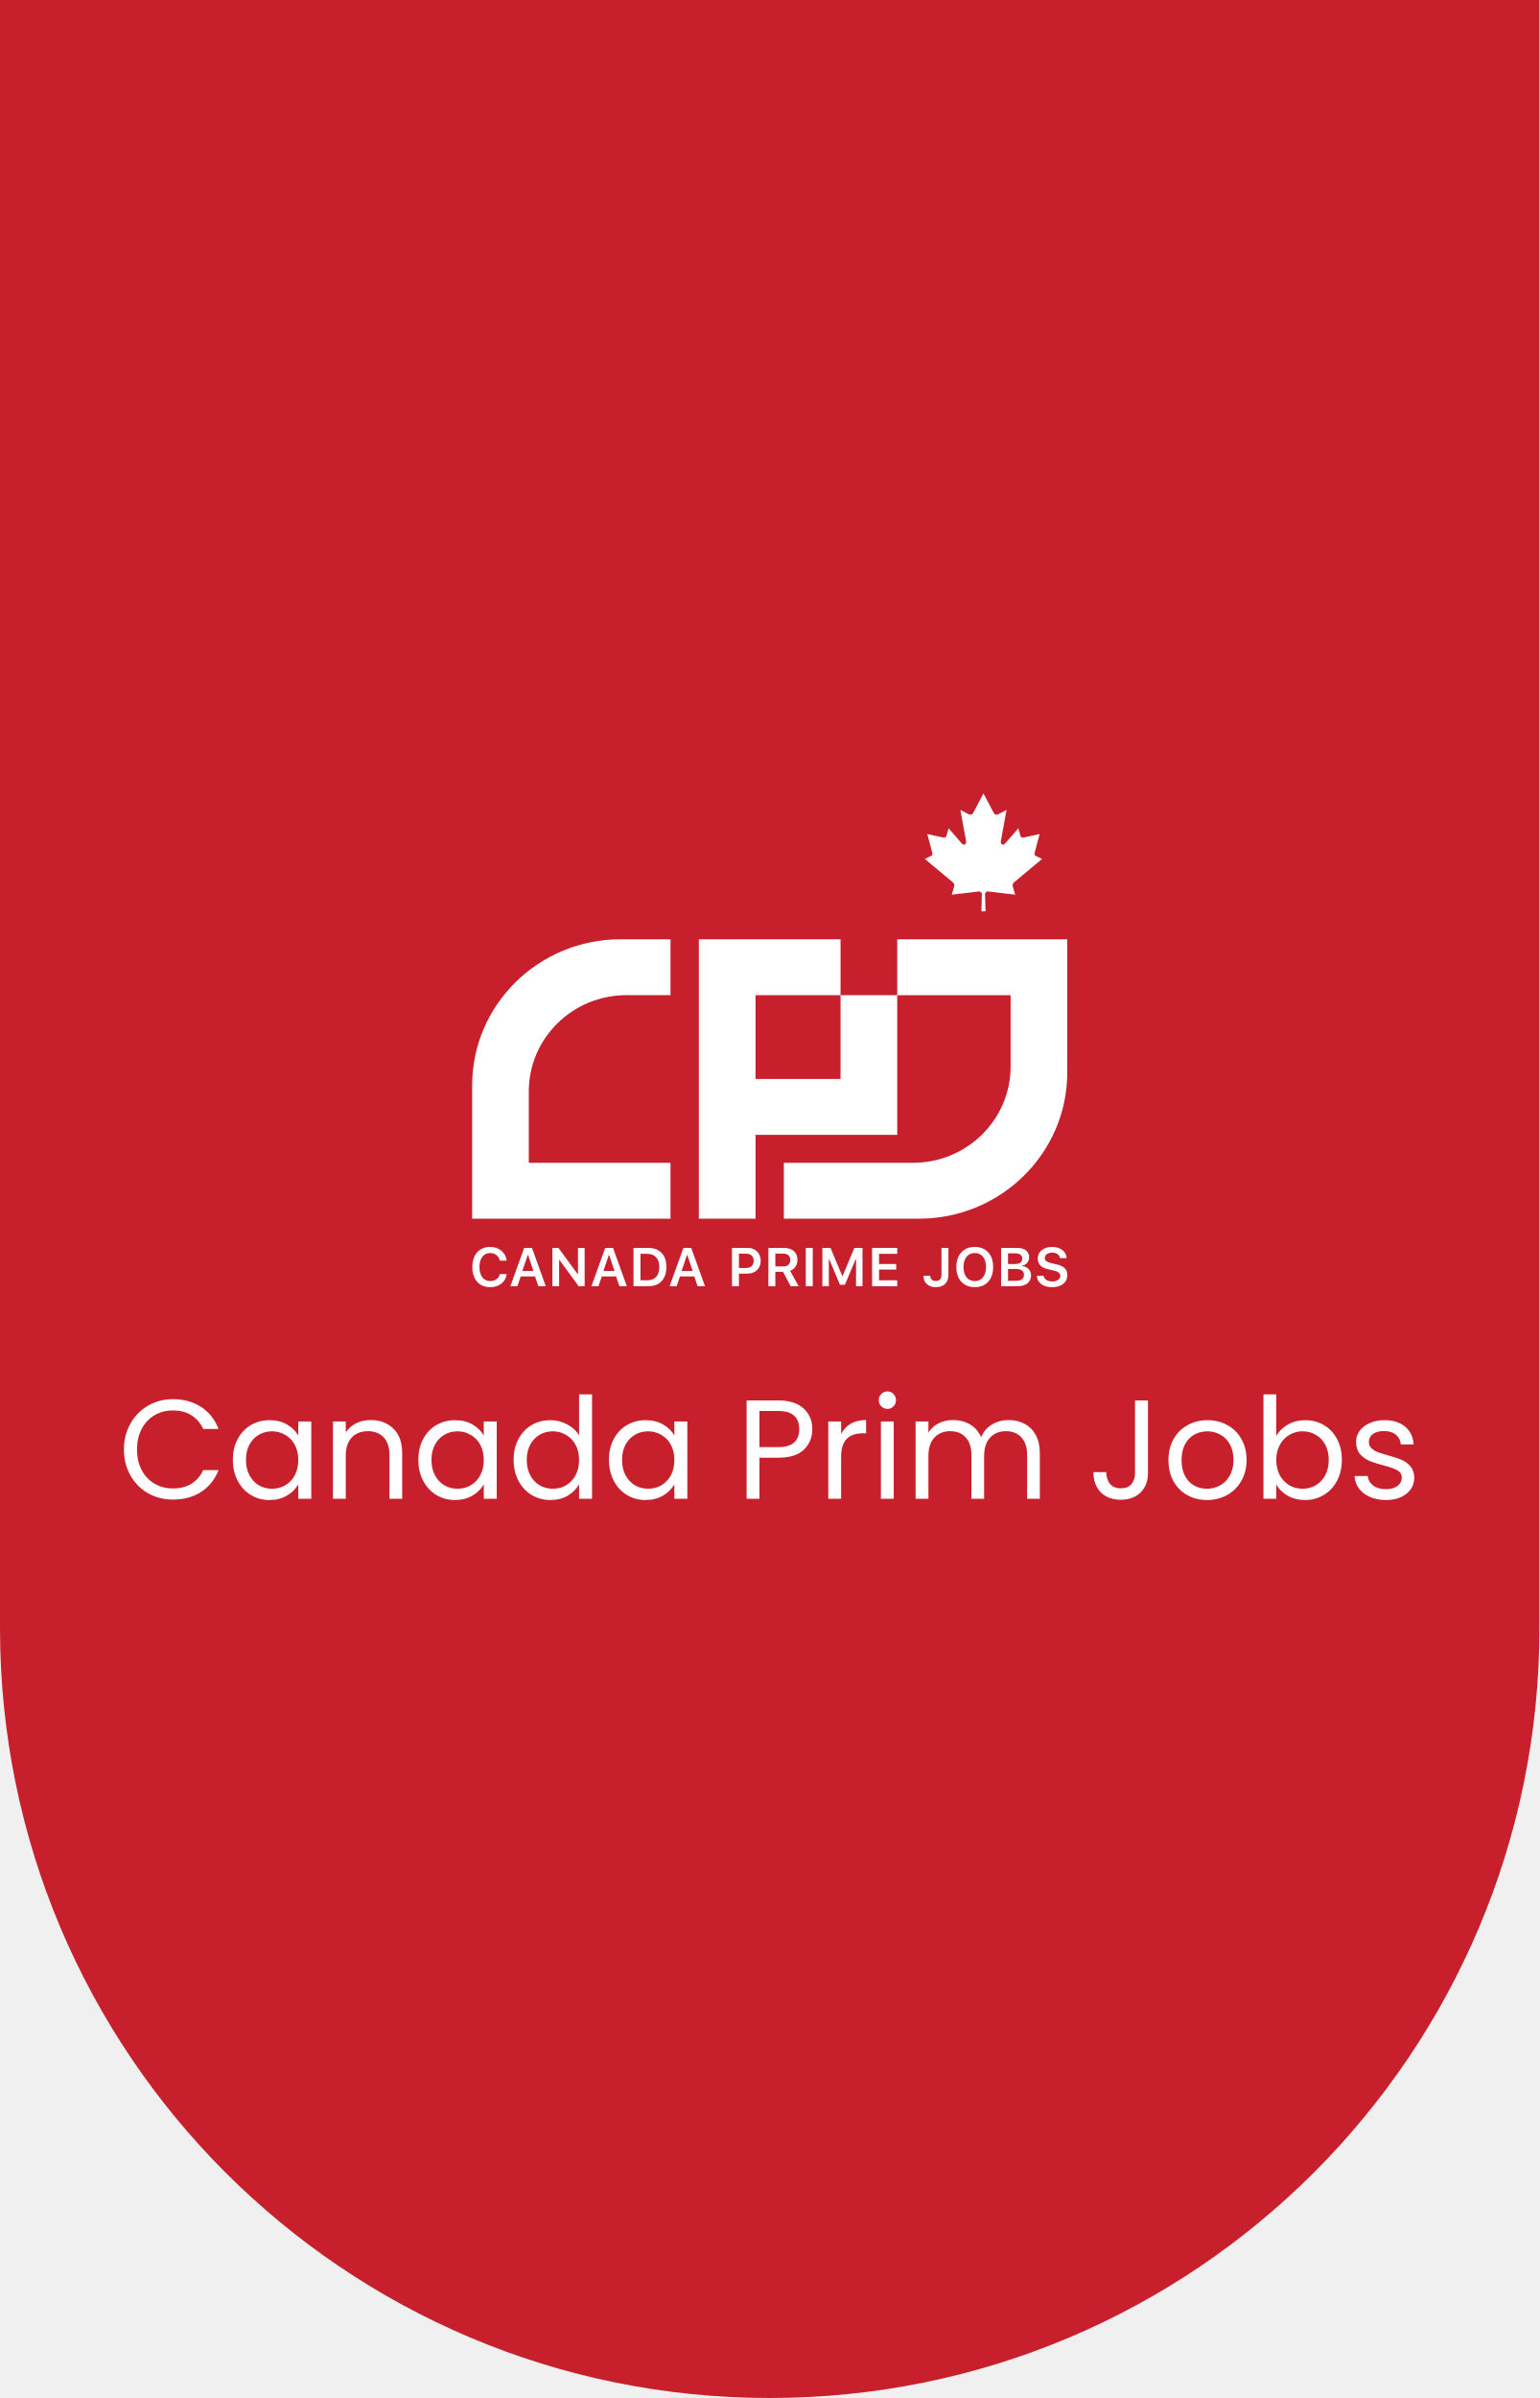
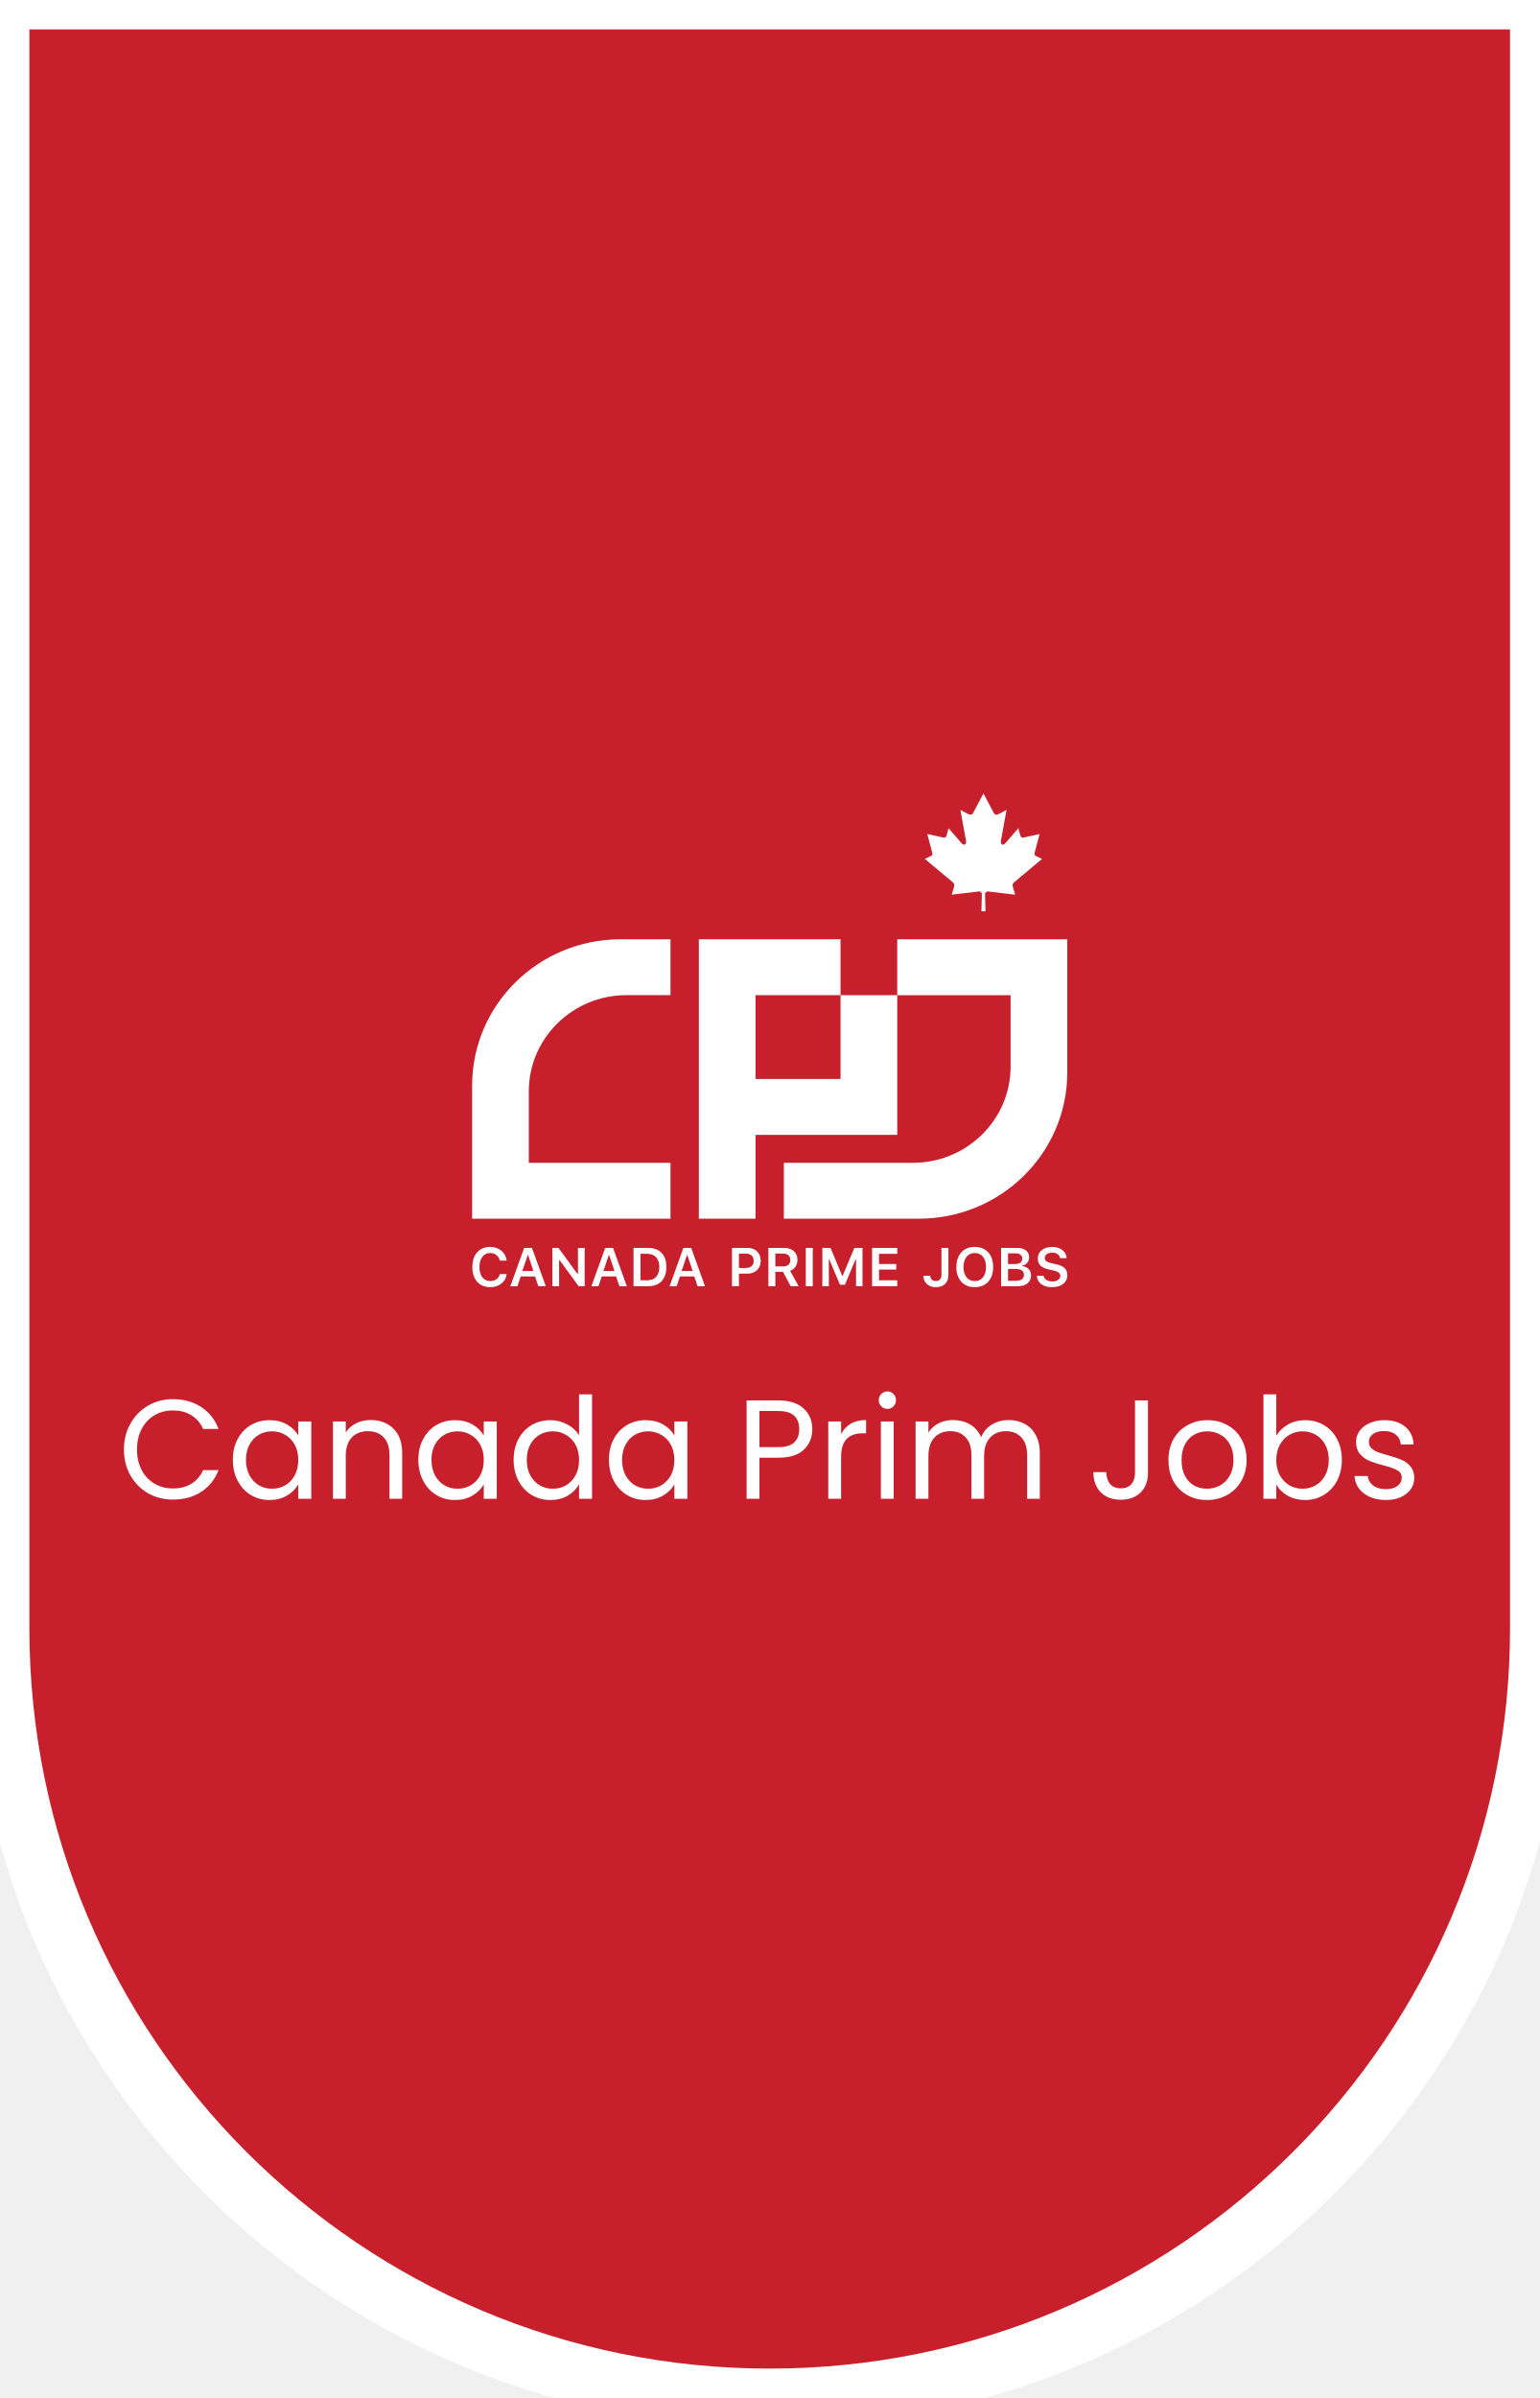
<svg xmlns="http://www.w3.org/2000/svg" width="131" height="204" viewBox="0 0 131 204" fill="none">
-   <path d="M0 0H131V138.5C131 174.675 101.675 204 65.5 204C29.325 204 0 174.675 0 138.5V0Z" fill="#C71F2C" />
+   <path d="M0 0H131V138.5C131 174.675 101.675 204 65.5 204C29.325 204 0 174.675 0 138.5V0Z" fill="#C71F2C" stroke="white" stroke-width="5" />
  <g clip-path="url(#clip0_2563_113853)">
    <path d="M84.006 75.828C84.829 75.925 85.567 76.013 86.389 76.111L86.18 75.404C86.145 75.281 86.193 75.144 86.288 75.067L88.678 73.069L88.182 72.83C87.966 72.748 88.026 72.623 88.105 72.32L88.469 70.953L87.082 71.255C86.947 71.276 86.856 71.187 86.835 71.103L86.656 70.462L85.558 71.726C85.402 71.929 85.087 71.929 85.185 71.461L85.655 68.896L85.026 69.231C84.848 69.332 84.673 69.35 84.573 69.168L83.69 67.5L82.806 69.168C82.707 69.35 82.531 69.332 82.354 69.231L81.725 68.896L82.194 71.461C82.292 71.929 81.977 71.929 81.82 71.726L80.722 70.462L80.543 71.103C80.522 71.188 80.433 71.276 80.298 71.255L78.909 70.953L79.274 72.32C79.351 72.623 79.414 72.748 79.196 72.83L78.7 73.069L81.091 75.067C81.186 75.144 81.234 75.28 81.2 75.404L80.99 76.111C81.813 76.013 82.55 75.925 83.374 75.828L83.555 75.983L83.518 77.528H83.862L83.824 75.983L84.007 75.828H84.006Z" fill="white" />
    <path d="M45 98.92V92.849C45 88.326 48.72 84.659 53.31 84.659H57.058V79.906H52.808C45.832 79.906 40.177 85.479 40.177 92.354V103.673H57.058V98.919H45V98.92Z" fill="white" />
    <path d="M59.47 79.906V103.674H64.293V96.544H76.352V95.428V91.79V84.66H71.528V91.79H64.293V84.66H71.528V79.906H59.47Z" fill="white" />
    <path d="M76.352 84.66V79.906H90.822V91.226C90.822 98.101 85.167 103.674 78.191 103.674H66.704V98.921H77.689C82.278 98.921 85.999 95.255 85.999 90.732V84.66H76.352Z" fill="white" />
    <path d="M41.716 109.5C41.247 109.5 40.876 109.346 40.604 109.04C40.332 108.734 40.196 108.316 40.196 107.79C40.196 107.264 40.332 106.842 40.604 106.536C40.875 106.231 41.245 106.078 41.714 106.078C42.09 106.078 42.408 106.187 42.67 106.405C42.931 106.623 43.079 106.901 43.114 107.242H42.532C42.491 107.046 42.396 106.89 42.248 106.773C42.1 106.656 41.922 106.598 41.714 106.598C41.433 106.598 41.211 106.704 41.047 106.918C40.883 107.131 40.801 107.421 40.801 107.789C40.801 108.156 40.883 108.447 41.047 108.66C41.21 108.874 41.433 108.981 41.716 108.981C41.926 108.981 42.104 108.927 42.252 108.819C42.401 108.711 42.495 108.567 42.535 108.384H43.117C43.077 108.718 42.929 108.987 42.672 109.193C42.415 109.397 42.097 109.5 41.716 109.5Z" fill="white" />
    <path d="M44.905 106.781L44.451 108.125H45.393L44.944 106.781H44.905ZM45.81 109.419L45.53 108.586H44.313L44.029 109.419H43.431L44.604 106.16H45.268L46.444 109.419H45.809H45.81Z" fill="white" />
    <path d="M47.58 109.419H47.009V106.16H47.523L49.145 108.376H49.184V106.16H49.752V109.419H49.241L47.618 107.201H47.58V109.419Z" fill="white" />
    <path d="M51.803 106.781L51.35 108.125H52.291L51.842 106.781H51.803ZM52.708 109.419L52.429 108.586H51.211L50.927 109.419H50.329L51.502 106.16H52.166L53.342 109.419H52.708H52.708Z" fill="white" />
    <path d="M54.502 106.664V108.916H55.073C55.404 108.916 55.657 108.818 55.837 108.622C56.015 108.427 56.105 108.148 56.105 107.784C56.105 107.421 56.014 107.153 55.834 106.958C55.653 106.762 55.4 106.664 55.074 106.664H54.503H54.502ZM53.911 106.16H55.151C55.643 106.16 56.026 106.301 56.298 106.584C56.571 106.866 56.707 107.263 56.707 107.775C56.707 108.288 56.572 108.703 56.3 108.989C56.029 109.276 55.646 109.42 55.151 109.42H53.911V106.161V106.16Z" fill="white" />
    <path d="M58.456 106.781L58.002 108.125H58.944L58.494 106.781H58.456ZM59.361 109.419L59.081 108.586H57.864L57.58 109.419H56.981L58.155 106.16H58.819L59.994 109.419H59.36H59.361Z" fill="white" />
    <path d="M62.881 106.648V107.868H63.466C63.678 107.868 63.843 107.816 63.959 107.71C64.076 107.605 64.135 107.456 64.135 107.263C64.135 107.071 64.077 106.913 63.962 106.807C63.846 106.702 63.681 106.649 63.468 106.649H62.881V106.648ZM62.29 106.16H63.624C63.953 106.16 64.221 106.262 64.427 106.465C64.632 106.668 64.735 106.934 64.735 107.262C64.735 107.591 64.63 107.847 64.418 108.049C64.206 108.25 63.933 108.351 63.599 108.351H62.881V109.42H62.29V106.161V106.16Z" fill="white" />
    <path d="M65.979 106.643V107.734H66.662C66.85 107.734 66.995 107.687 67.098 107.592C67.201 107.497 67.253 107.363 67.253 107.19C67.253 107.017 67.199 106.886 67.091 106.789C66.984 106.692 66.836 106.644 66.648 106.644H65.979V106.643ZM65.979 108.197V109.419H65.388V106.16H66.73C67.078 106.16 67.353 106.252 67.556 106.434C67.759 106.617 67.86 106.865 67.86 107.179C67.86 107.396 67.806 107.587 67.695 107.754C67.585 107.92 67.433 108.038 67.237 108.107L67.959 109.419H67.283L66.634 108.197H65.978H65.979Z" fill="white" />
    <path d="M69.162 106.16H68.571V109.419H69.162V106.16Z" fill="white" />
    <path d="M73.396 109.419H72.846V107.127H72.814L71.9 109.293H71.478L70.564 107.127H70.532V109.419H69.981V106.16H70.674L71.668 108.534H71.709L72.705 106.16H73.396V109.419Z" fill="white" />
    <path d="M76.353 108.916V109.419H74.212V106.16H76.353V106.664H74.803V107.529H76.267V108.003H74.803V108.916H76.353Z" fill="white" />
    <path d="M78.583 108.531H79.16C79.162 108.665 79.206 108.773 79.293 108.854C79.38 108.935 79.494 108.976 79.635 108.976C79.79 108.976 79.91 108.93 79.993 108.84C80.075 108.748 80.117 108.616 80.117 108.441V106.16H80.708V108.446C80.708 108.78 80.613 109.04 80.426 109.224C80.238 109.409 79.976 109.502 79.641 109.502C79.307 109.502 79.068 109.413 78.874 109.237C78.68 109.061 78.583 108.826 78.583 108.533" fill="white" />
    <path d="M82.953 106.596C82.658 106.596 82.424 106.704 82.25 106.919C82.077 107.135 81.99 107.424 81.99 107.788C81.99 108.153 82.076 108.445 82.248 108.66C82.419 108.875 82.654 108.983 82.953 108.983C83.252 108.983 83.479 108.875 83.65 108.659C83.822 108.442 83.908 108.152 83.908 107.788C83.908 107.423 83.822 107.133 83.65 106.918C83.479 106.703 83.246 106.596 82.953 106.596M82.953 106.078C83.432 106.078 83.813 106.232 84.093 106.539C84.373 106.846 84.513 107.262 84.513 107.788C84.513 108.313 84.373 108.73 84.094 109.038C83.814 109.345 83.433 109.5 82.952 109.5C82.471 109.5 82.085 109.346 81.805 109.039C81.524 108.732 81.384 108.315 81.384 107.788C81.384 107.261 81.525 106.846 81.807 106.539C82.089 106.232 82.47 106.078 82.952 106.078" fill="white" />
    <path d="M85.78 108.956H86.467C86.686 108.956 86.852 108.913 86.964 108.827C87.078 108.74 87.134 108.614 87.134 108.449C87.134 108.283 87.075 108.163 86.958 108.078C86.841 107.993 86.67 107.951 86.444 107.951H85.78V108.956ZM85.78 106.623V107.531H86.35C86.56 107.531 86.719 107.492 86.828 107.414C86.938 107.337 86.992 107.224 86.992 107.077C86.992 106.929 86.942 106.822 86.844 106.742C86.744 106.662 86.605 106.622 86.426 106.622H85.78V106.623ZM86.603 109.419H85.189V106.16H86.571C86.884 106.16 87.13 106.233 87.309 106.378C87.488 106.523 87.577 106.722 87.577 106.973C87.577 107.145 87.521 107.298 87.407 107.432C87.294 107.566 87.154 107.646 86.988 107.671V107.712C87.211 107.733 87.392 107.815 87.531 107.959C87.67 108.103 87.739 108.281 87.739 108.493C87.739 108.779 87.638 109.005 87.436 109.171C87.234 109.336 86.956 109.419 86.603 109.419" fill="white" />
    <path d="M88.231 108.534H88.809C88.827 108.68 88.905 108.796 89.041 108.883C89.177 108.97 89.349 109.013 89.558 109.013C89.754 109.013 89.915 108.969 90.041 108.88C90.167 108.792 90.23 108.68 90.23 108.543C90.23 108.425 90.182 108.33 90.086 108.256C89.991 108.182 89.837 108.121 89.624 108.073L89.196 107.976C88.896 107.909 88.674 107.801 88.53 107.651C88.386 107.502 88.314 107.305 88.314 107.063C88.314 106.766 88.426 106.528 88.652 106.348C88.877 106.168 89.174 106.078 89.544 106.078C89.891 106.078 90.178 106.167 90.406 106.345C90.634 106.522 90.755 106.751 90.769 107.031H90.203C90.183 106.888 90.114 106.775 89.994 106.691C89.875 106.606 89.725 106.564 89.543 106.564C89.352 106.564 89.199 106.606 89.084 106.689C88.969 106.773 88.911 106.884 88.911 107.022C88.911 107.133 88.956 107.222 89.046 107.291C89.136 107.359 89.284 107.416 89.488 107.463L89.869 107.55C90.203 107.623 90.446 107.733 90.597 107.879C90.747 108.025 90.823 108.222 90.823 108.471C90.823 108.788 90.706 109.04 90.473 109.224C90.24 109.408 89.924 109.501 89.523 109.501C89.144 109.501 88.839 109.414 88.605 109.239C88.372 109.065 88.248 108.829 88.233 108.534" fill="white" />
  </g>
  <path d="M10.545 123.312C10.545 122.496 10.729 121.764 11.097 121.116C11.465 120.46 11.965 119.948 12.597 119.58C13.237 119.212 13.945 119.028 14.721 119.028C15.633 119.028 16.429 119.248 17.109 119.688C17.789 120.128 18.285 120.752 18.597 121.56H17.289C17.057 121.056 16.721 120.668 16.281 120.396C15.849 120.124 15.329 119.988 14.721 119.988C14.137 119.988 13.613 120.124 13.149 120.396C12.685 120.668 12.321 121.056 12.057 121.56C11.793 122.056 11.661 122.64 11.661 123.312C11.661 123.976 11.793 124.56 12.057 125.064C12.321 125.56 12.685 125.944 13.149 126.216C13.613 126.488 14.137 126.624 14.721 126.624C15.329 126.624 15.849 126.492 16.281 126.228C16.721 125.956 17.057 125.568 17.289 125.064H18.597C18.285 125.864 17.789 126.484 17.109 126.924C16.429 127.356 15.633 127.572 14.721 127.572C13.945 127.572 13.237 127.392 12.597 127.032C11.965 126.664 11.465 126.156 11.097 125.508C10.729 124.86 10.545 124.128 10.545 123.312ZM19.815 124.188C19.815 123.516 19.951 122.928 20.223 122.424C20.495 121.912 20.867 121.516 21.339 121.236C21.819 120.956 22.351 120.816 22.935 120.816C23.511 120.816 24.011 120.94 24.435 121.188C24.859 121.436 25.175 121.748 25.383 122.124V120.924H26.487V127.5H25.383V126.276C25.167 126.66 24.843 126.98 24.411 127.236C23.987 127.484 23.491 127.608 22.923 127.608C22.339 127.608 21.811 127.464 21.339 127.176C20.867 126.888 20.495 126.484 20.223 125.964C19.951 125.444 19.815 124.852 19.815 124.188ZM25.383 124.2C25.383 123.704 25.283 123.272 25.083 122.904C24.883 122.536 24.611 122.256 24.267 122.064C23.931 121.864 23.559 121.764 23.151 121.764C22.743 121.764 22.371 121.86 22.035 122.052C21.699 122.244 21.431 122.524 21.231 122.892C21.031 123.26 20.931 123.692 20.931 124.188C20.931 124.692 21.031 125.132 21.231 125.508C21.431 125.876 21.699 126.16 22.035 126.36C22.371 126.552 22.743 126.648 23.151 126.648C23.559 126.648 23.931 126.552 24.267 126.36C24.611 126.16 24.883 125.876 25.083 125.508C25.283 125.132 25.383 124.696 25.383 124.2ZM31.536 120.804C32.336 120.804 32.984 121.048 33.48 121.536C33.976 122.016 34.224 122.712 34.224 123.624V127.5H33.144V123.78C33.144 123.124 32.98 122.624 32.652 122.28C32.324 121.928 31.876 121.752 31.308 121.752C30.732 121.752 30.272 121.932 29.928 122.292C29.592 122.652 29.424 123.176 29.424 123.864V127.5H28.332V120.924H29.424V121.86C29.64 121.524 29.932 121.264 30.3 121.08C30.676 120.896 31.088 120.804 31.536 120.804ZM35.6 124.188C35.6 123.516 35.736 122.928 36.008 122.424C36.28 121.912 36.652 121.516 37.124 121.236C37.604 120.956 38.136 120.816 38.72 120.816C39.296 120.816 39.796 120.94 40.22 121.188C40.644 121.436 40.96 121.748 41.168 122.124V120.924H42.272V127.5H41.168V126.276C40.952 126.66 40.628 126.98 40.196 127.236C39.772 127.484 39.276 127.608 38.708 127.608C38.124 127.608 37.596 127.464 37.124 127.176C36.652 126.888 36.28 126.484 36.008 125.964C35.736 125.444 35.6 124.852 35.6 124.188ZM41.168 124.2C41.168 123.704 41.068 123.272 40.868 122.904C40.668 122.536 40.396 122.256 40.052 122.064C39.716 121.864 39.344 121.764 38.936 121.764C38.528 121.764 38.156 121.86 37.82 122.052C37.484 122.244 37.216 122.524 37.016 122.892C36.816 123.26 36.716 123.692 36.716 124.188C36.716 124.692 36.816 125.132 37.016 125.508C37.216 125.876 37.484 126.16 37.82 126.36C38.156 126.552 38.528 126.648 38.936 126.648C39.344 126.648 39.716 126.552 40.052 126.36C40.396 126.16 40.668 125.876 40.868 125.508C41.068 125.132 41.168 124.696 41.168 124.2ZM43.709 124.188C43.709 123.516 43.845 122.928 44.117 122.424C44.389 121.912 44.761 121.516 45.233 121.236C45.713 120.956 46.249 120.816 46.841 120.816C47.353 120.816 47.829 120.936 48.269 121.176C48.709 121.408 49.045 121.716 49.277 122.1V118.62H50.381V127.5H49.277V126.264C49.061 126.656 48.741 126.98 48.317 127.236C47.893 127.484 47.397 127.608 46.829 127.608C46.245 127.608 45.713 127.464 45.233 127.176C44.761 126.888 44.389 126.484 44.117 125.964C43.845 125.444 43.709 124.852 43.709 124.188ZM49.277 124.2C49.277 123.704 49.177 123.272 48.977 122.904C48.777 122.536 48.505 122.256 48.161 122.064C47.825 121.864 47.453 121.764 47.045 121.764C46.637 121.764 46.265 121.86 45.929 122.052C45.593 122.244 45.325 122.524 45.125 122.892C44.925 123.26 44.825 123.692 44.825 124.188C44.825 124.692 44.925 125.132 45.125 125.508C45.325 125.876 45.593 126.16 45.929 126.36C46.265 126.552 46.637 126.648 47.045 126.648C47.453 126.648 47.825 126.552 48.161 126.36C48.505 126.16 48.777 125.876 48.977 125.508C49.177 125.132 49.277 124.696 49.277 124.2ZM51.819 124.188C51.819 123.516 51.955 122.928 52.227 122.424C52.499 121.912 52.871 121.516 53.343 121.236C53.823 120.956 54.355 120.816 54.939 120.816C55.515 120.816 56.015 120.94 56.439 121.188C56.863 121.436 57.179 121.748 57.387 122.124V120.924H58.491V127.5H57.387V126.276C57.171 126.66 56.847 126.98 56.415 127.236C55.991 127.484 55.495 127.608 54.927 127.608C54.343 127.608 53.815 127.464 53.343 127.176C52.871 126.888 52.499 126.484 52.227 125.964C51.955 125.444 51.819 124.852 51.819 124.188ZM57.387 124.2C57.387 123.704 57.287 123.272 57.087 122.904C56.887 122.536 56.615 122.256 56.271 122.064C55.935 121.864 55.563 121.764 55.155 121.764C54.747 121.764 54.375 121.86 54.039 122.052C53.703 122.244 53.435 122.524 53.235 122.892C53.035 123.26 52.935 123.692 52.935 124.188C52.935 124.692 53.035 125.132 53.235 125.508C53.435 125.876 53.703 126.16 54.039 126.36C54.375 126.552 54.747 126.648 55.155 126.648C55.563 126.648 55.935 126.552 56.271 126.36C56.615 126.16 56.887 125.876 57.087 125.508C57.287 125.132 57.387 124.696 57.387 124.2ZM69.127 121.584C69.127 122.28 68.887 122.86 68.407 123.324C67.935 123.78 67.211 124.008 66.235 124.008H64.627V127.5H63.535V119.136H66.235C67.179 119.136 67.895 119.364 68.383 119.82C68.879 120.276 69.127 120.864 69.127 121.584ZM66.235 123.108C66.843 123.108 67.291 122.976 67.579 122.712C67.867 122.448 68.011 122.072 68.011 121.584C68.011 120.552 67.419 120.036 66.235 120.036H64.627V123.108H66.235ZM71.576 121.992C71.769 121.616 72.04 121.324 72.392 121.116C72.752 120.908 73.189 120.804 73.701 120.804V121.932H73.412C72.189 121.932 71.576 122.596 71.576 123.924V127.5H70.484V120.924H71.576V121.992ZM75.525 119.856C75.317 119.856 75.141 119.784 74.997 119.64C74.853 119.496 74.781 119.32 74.781 119.112C74.781 118.904 74.853 118.728 74.997 118.584C75.141 118.44 75.317 118.368 75.525 118.368C75.725 118.368 75.893 118.44 76.029 118.584C76.173 118.728 76.245 118.904 76.245 119.112C76.245 119.32 76.173 119.496 76.029 119.64C75.893 119.784 75.725 119.856 75.525 119.856ZM76.053 120.924V127.5H74.961V120.924H76.053ZM85.822 120.804C86.334 120.804 86.79 120.912 87.19 121.128C87.59 121.336 87.906 121.652 88.138 122.076C88.37 122.5 88.486 123.016 88.486 123.624V127.5H87.406V123.78C87.406 123.124 87.242 122.624 86.914 122.28C86.594 121.928 86.158 121.752 85.606 121.752C85.038 121.752 84.586 121.936 84.25 122.304C83.914 122.664 83.746 123.188 83.746 123.876V127.5H82.666V123.78C82.666 123.124 82.502 122.624 82.174 122.28C81.854 121.928 81.418 121.752 80.866 121.752C80.298 121.752 79.846 121.936 79.51 122.304C79.174 122.664 79.006 123.188 79.006 123.876V127.5H77.914V120.924H79.006V121.872C79.222 121.528 79.51 121.264 79.87 121.08C80.238 120.896 80.642 120.804 81.082 120.804C81.634 120.804 82.122 120.928 82.546 121.176C82.97 121.424 83.286 121.788 83.494 122.268C83.678 121.804 83.982 121.444 84.406 121.188C84.83 120.932 85.302 120.804 85.822 120.804ZM97.689 119.136V125.316C97.689 126.004 97.477 126.556 97.053 126.972C96.629 127.38 96.069 127.584 95.373 127.584C94.669 127.584 94.105 127.376 93.681 126.96C93.257 126.536 93.045 125.96 93.045 125.232H94.137C94.145 125.64 94.249 125.972 94.449 126.228C94.657 126.484 94.965 126.612 95.373 126.612C95.781 126.612 96.085 126.492 96.285 126.252C96.485 126.004 96.585 125.692 96.585 125.316V119.136H97.689ZM102.708 127.608C102.092 127.608 101.532 127.468 101.028 127.188C100.532 126.908 100.14 126.512 99.852 126C99.572 125.48 99.432 124.88 99.432 124.2C99.432 123.528 99.576 122.936 99.864 122.424C100.16 121.904 100.56 121.508 101.064 121.236C101.568 120.956 102.132 120.816 102.756 120.816C103.38 120.816 103.944 120.956 104.448 121.236C104.952 121.508 105.348 121.9 105.636 122.412C105.932 122.924 106.08 123.52 106.08 124.2C106.08 124.88 105.928 125.48 105.624 126C105.328 126.512 104.924 126.908 104.412 127.188C103.9 127.468 103.332 127.608 102.708 127.608ZM102.708 126.648C103.1 126.648 103.468 126.556 103.812 126.372C104.156 126.188 104.432 125.912 104.64 125.544C104.856 125.176 104.964 124.728 104.964 124.2C104.964 123.672 104.86 123.224 104.652 122.856C104.444 122.488 104.172 122.216 103.836 122.04C103.5 121.856 103.136 121.764 102.744 121.764C102.344 121.764 101.976 121.856 101.64 122.04C101.312 122.216 101.048 122.488 100.848 122.856C100.648 123.224 100.548 123.672 100.548 124.2C100.548 124.736 100.644 125.188 100.836 125.556C101.036 125.924 101.3 126.2 101.628 126.384C101.956 126.56 102.316 126.648 102.708 126.648ZM108.608 122.148C108.832 121.756 109.16 121.436 109.592 121.188C110.024 120.94 110.516 120.816 111.068 120.816C111.66 120.816 112.192 120.956 112.664 121.236C113.136 121.516 113.508 121.912 113.78 122.424C114.052 122.928 114.188 123.516 114.188 124.188C114.188 124.852 114.052 125.444 113.78 125.964C113.508 126.484 113.132 126.888 112.652 127.176C112.18 127.464 111.652 127.608 111.068 127.608C110.5 127.608 110 127.484 109.568 127.236C109.144 126.988 108.824 126.672 108.608 126.288V127.5H107.516V118.62H108.608V122.148ZM113.072 124.188C113.072 123.692 112.972 123.26 112.772 122.892C112.572 122.524 112.3 122.244 111.956 122.052C111.62 121.86 111.248 121.764 110.84 121.764C110.44 121.764 110.068 121.864 109.724 122.064C109.388 122.256 109.116 122.54 108.908 122.916C108.708 123.284 108.608 123.712 108.608 124.2C108.608 124.696 108.708 125.132 108.908 125.508C109.116 125.876 109.388 126.16 109.724 126.36C110.068 126.552 110.44 126.648 110.84 126.648C111.248 126.648 111.62 126.552 111.956 126.36C112.3 126.16 112.572 125.876 112.772 125.508C112.972 125.132 113.072 124.692 113.072 124.188ZM117.953 127.608C117.449 127.608 116.997 127.524 116.597 127.356C116.197 127.18 115.881 126.94 115.649 126.636C115.417 126.324 115.289 125.968 115.265 125.568H116.393C116.425 125.896 116.577 126.164 116.849 126.372C117.129 126.58 117.493 126.684 117.941 126.684C118.357 126.684 118.685 126.592 118.925 126.408C119.165 126.224 119.285 125.992 119.285 125.712C119.285 125.424 119.157 125.212 118.901 125.076C118.645 124.932 118.249 124.792 117.713 124.656C117.225 124.528 116.825 124.4 116.513 124.272C116.209 124.136 115.945 123.94 115.721 123.684C115.505 123.42 115.397 123.076 115.397 122.652C115.397 122.316 115.497 122.008 115.697 121.728C115.897 121.448 116.181 121.228 116.549 121.068C116.917 120.9 117.337 120.816 117.809 120.816C118.537 120.816 119.125 121 119.573 121.368C120.021 121.736 120.261 122.24 120.293 122.88H119.201C119.177 122.536 119.037 122.26 118.781 122.052C118.533 121.844 118.197 121.74 117.773 121.74C117.381 121.74 117.069 121.824 116.837 121.992C116.605 122.16 116.489 122.38 116.489 122.652C116.489 122.868 116.557 123.048 116.693 123.192C116.837 123.328 117.013 123.44 117.221 123.528C117.437 123.608 117.733 123.7 118.109 123.804C118.581 123.932 118.965 124.06 119.261 124.188C119.557 124.308 119.809 124.492 120.017 124.74C120.233 124.988 120.345 125.312 120.353 125.712C120.353 126.072 120.253 126.396 120.053 126.684C119.853 126.972 119.569 127.2 119.201 127.368C118.841 127.528 118.425 127.608 117.953 127.608Z" fill="white" />
  <defs>
    <clipPath id="clip0_2563_113853">
      <rect width="50.647" height="42" fill="white" transform="translate(40.1768 67.5)" />
    </clipPath>
  </defs>
</svg>
